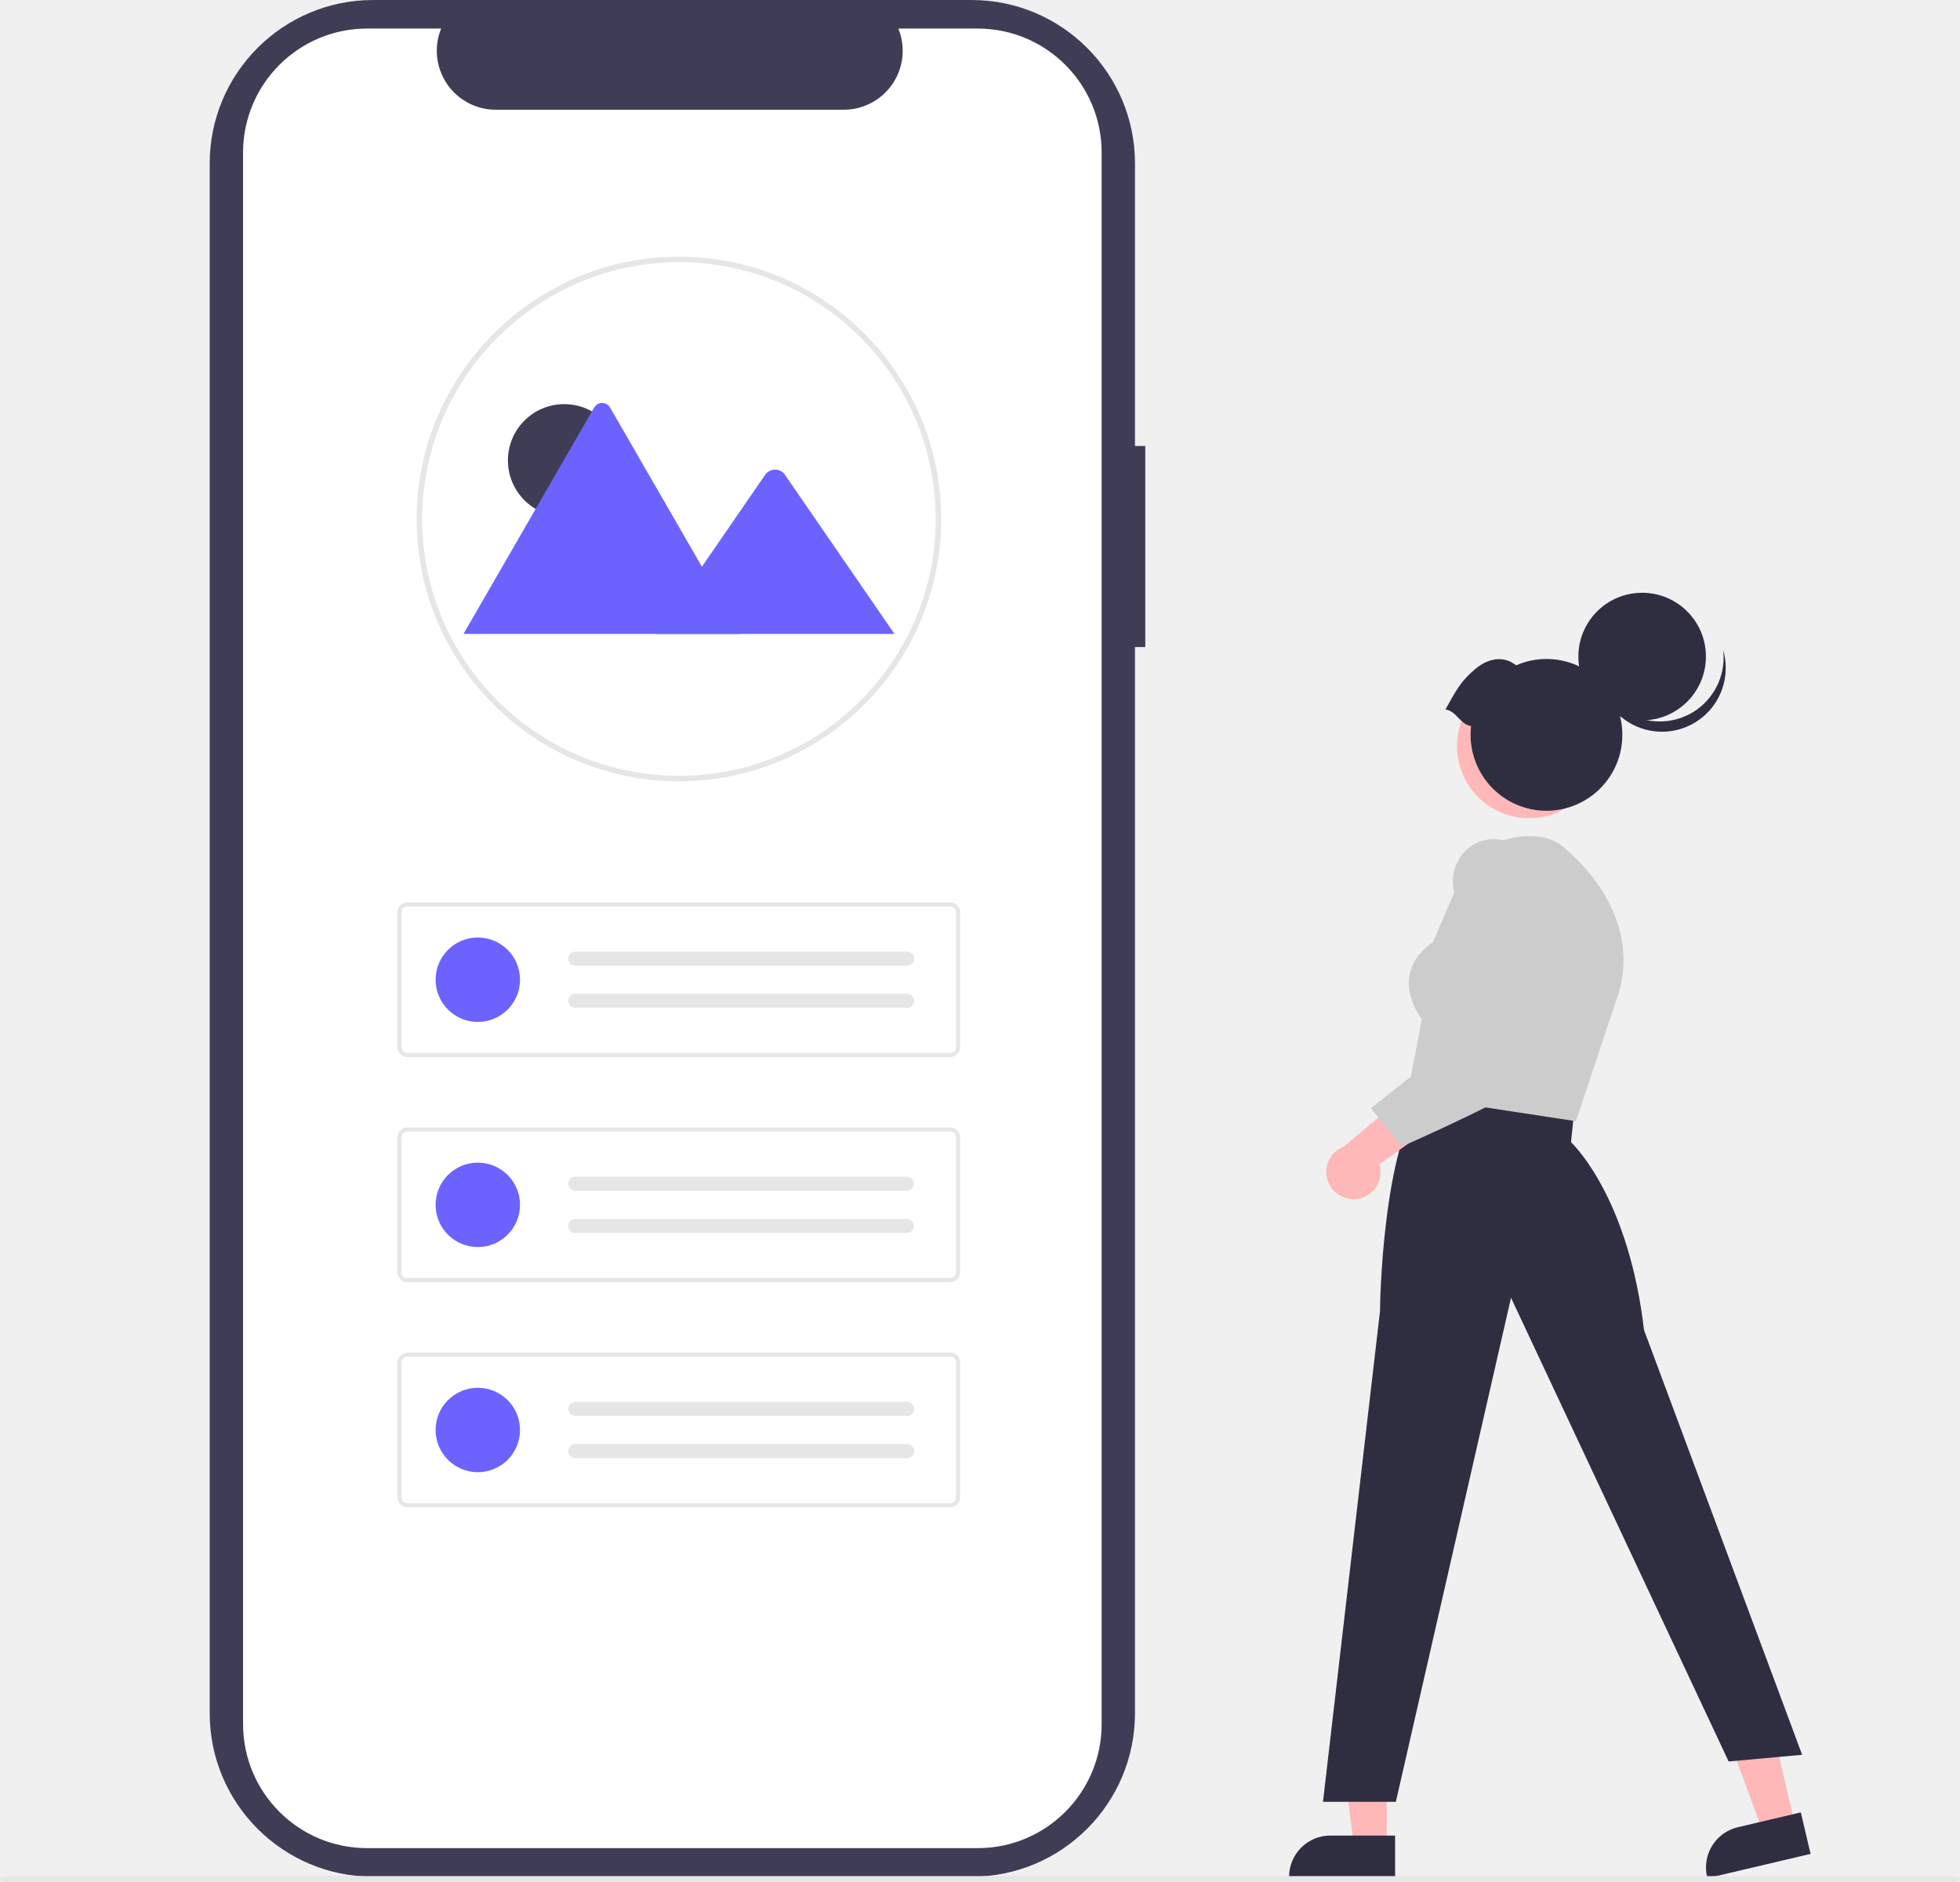
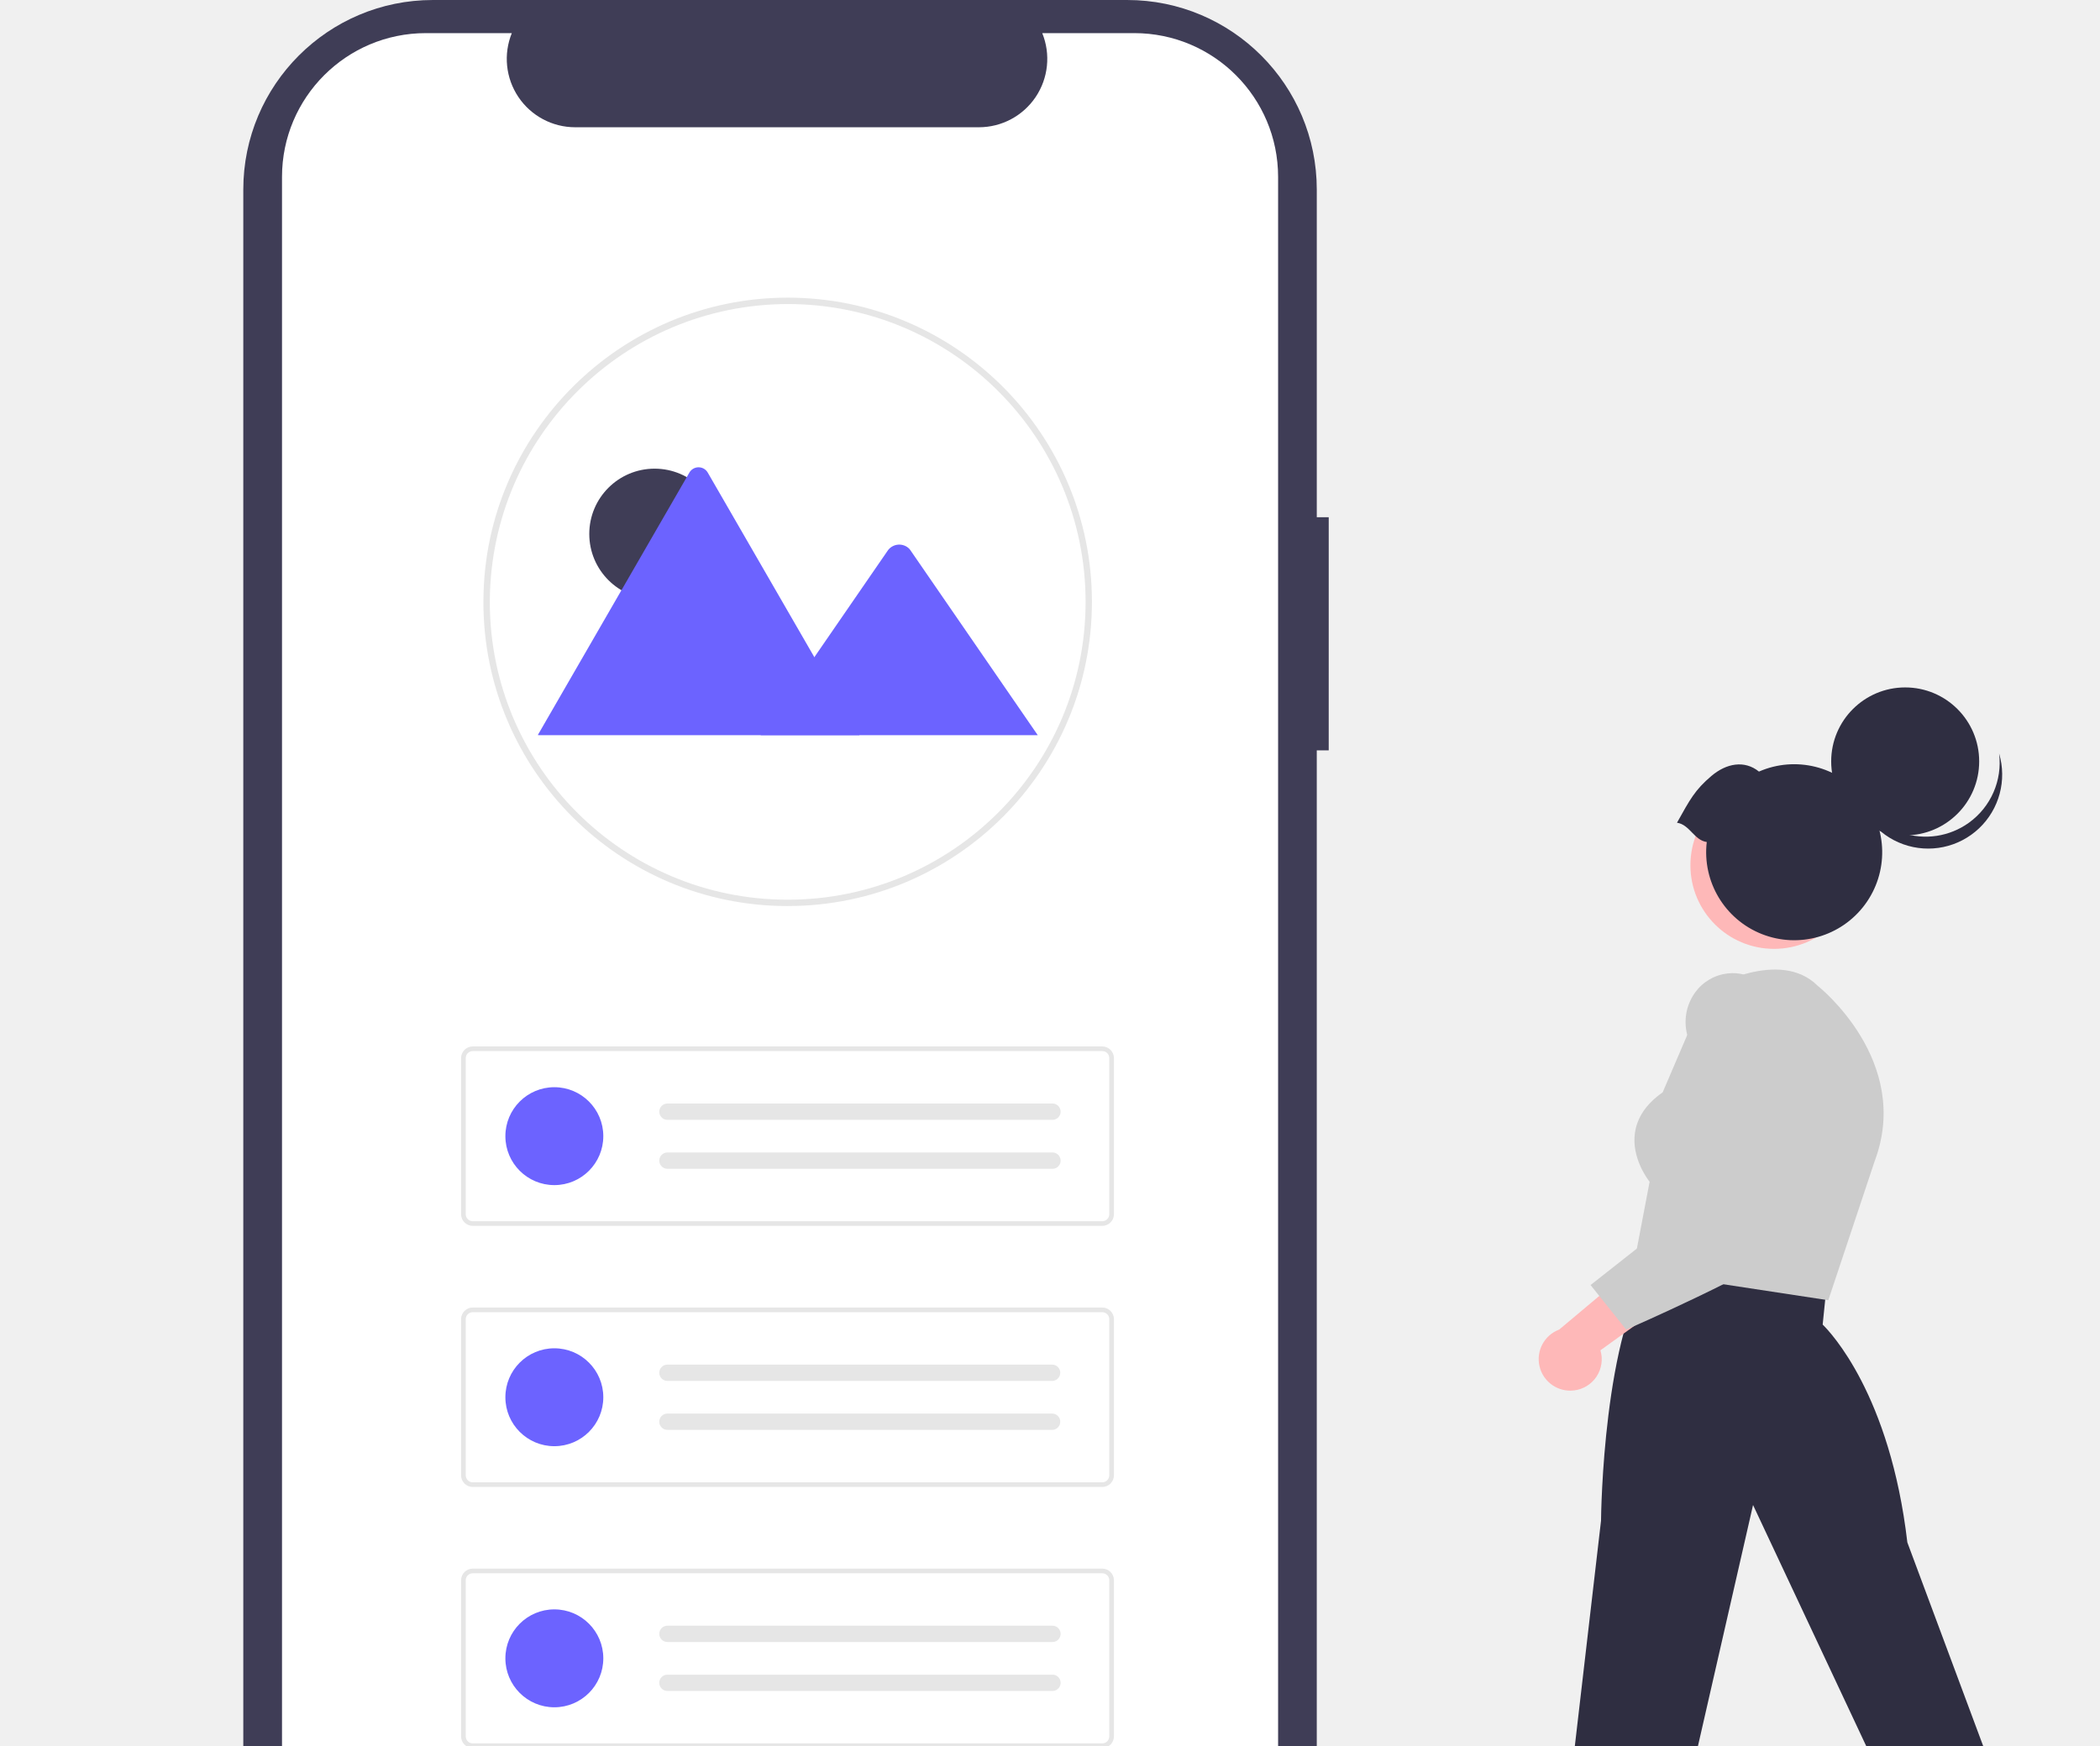
- <svg xmlns="http://www.w3.org/2000/svg" width="742.418" height="712.575" viewBox="0 0 742.418 712.575">
+ <svg xmlns="http://www.w3.org/2000/svg" width="685.626" height="570" viewBox="0 0 685.626 570">
  <g data-name="Group 29" transform="translate(-245 -109)">
    <path data-name="Path 339" d="M678.814 277.893h-3.9V170.916a61.915 61.915 0 0 0-61.918-61.915H386.349a61.915 61.915 0 0 0-61.916 61.916v586.882a61.915 61.915 0 0 0 61.915 61.915h226.648a61.915 61.915 0 0 0 61.915-61.915V354.041h3.9z" fill="#3f3d56" />
    <path data-name="Path 340" d="M662.287 166.768v595.175a46.959 46.959 0 0 1-46.942 46.952h-231.3a46.966 46.966 0 0 1-46.973-46.952V166.768a46.965 46.965 0 0 1 46.971-46.951h28.058a22.329 22.329 0 0 0 20.656 30.74h131.868a22.329 22.329 0 0 0 20.656-30.74h30.055a46.959 46.959 0 0 1 46.951 46.942z" fill="#fff" />
    <g data-name="Group 26">
      <path data-name="Path 45" d="M502.16 404.875a99.3 99.3 0 0 1-99.337-99.254v-.088c0-.208 0-.427.012-.635.3-54.4 44.863-98.7 99.325-98.7a99.337 99.337 0 1 1 .011 198.674h-.011zm0-196.587a97.454 97.454 0 0 0-97.233 96.677c-.011.222-.011.4-.011.569a97.258 97.258 0 1 0 97.259-97.246z" fill="#e6e6e6" />
      <g data-name="Group 27" transform="translate(420.59 261.594)">
        <ellipse data-name="Ellipse 7" cx="21.322" cy="21.322" rx="21.322" ry="21.322" transform="translate(16.803 .451)" fill="#3f3d56" />
        <path data-name="Path 63" d="M104.987 87.476H.387a2.141 2.141 0 0 1-.391-.031L49.468 1.759a3.463 3.463 0 0 1 6.029 0l33.2 57.5 1.59 2.751z" fill="#6c63ff" />
        <path data-name="Path 65" d="M163.223 87.477H72.755l17.53-25.464 1.261-1.835 22.844-33.184a4.622 4.622 0 0 1 6.866-.41 4.131 4.131 0 0 1 .329.41z" fill="#6c63ff" />
      </g>
    </g>
    <path data-name="Path 39" d="M604.881 509.317H399.344a3.81 3.81 0 0 1-3.806-3.806v-50.984a3.811 3.811 0 0 1 3.806-3.806h205.537a3.811 3.811 0 0 1 3.806 3.806v50.985a3.811 3.811 0 0 1-3.806 3.806zm-205.537-57.074a2.286 2.286 0 0 0-2.284 2.284v50.985a2.286 2.286 0 0 0 2.284 2.284h205.537a2.286 2.286 0 0 0 2.284-2.284v-50.985a2.286 2.286 0 0 0-2.284-2.284z" fill="#e6e6e6" />
    <circle data-name="Ellipse 5" cx="15.986" cy="15.986" r="15.986" transform="translate(410.001 464.033)" fill="#6c63ff" />
    <path data-name="Path 40" d="M462.908 469.361a2.664 2.664 0 1 0 0 5.329h125.605a2.665 2.665 0 1 0 .087-5.328H462.908z" fill="#e6e6e6" />
    <path data-name="Path 41" d="M462.908 485.347a2.664 2.664 0 1 0 0 5.329h125.605a2.665 2.665 0 1 0 .087-5.328H462.908z" fill="#e6e6e6" />
    <path data-name="Path 42" d="M604.881 594.577H399.344a3.81 3.81 0 0 1-3.806-3.806v-50.984a3.811 3.811 0 0 1 3.806-3.806h205.537a3.811 3.811 0 0 1 3.806 3.806v50.985a3.811 3.811 0 0 1-3.806 3.805zm-205.537-57.074a2.286 2.286 0 0 0-2.284 2.284v50.985a2.286 2.286 0 0 0 2.284 2.284h205.537a2.286 2.286 0 0 0 2.284-2.284v-50.985a2.286 2.286 0 0 0-2.284-2.284z" fill="#e6e6e6" />
    <circle data-name="Ellipse 6" cx="15.986" cy="15.986" r="15.986" transform="translate(410.001 549.292)" fill="#6c63ff" />
    <path data-name="Path 43" d="M462.908 554.618a2.664 2.664 0 1 0 0 5.329h125.605a2.665 2.665 0 0 0 .087-5.328H462.908z" fill="#e6e6e6" />
    <path data-name="Path 44" d="M462.908 570.607a2.664 2.664 0 1 0 0 5.329h125.605a2.665 2.665 0 0 0 .087-5.328H462.908z" fill="#e6e6e6" />
    <path data-name="Path 39" d="M604.881 679.836H399.344a3.81 3.81 0 0 1-3.806-3.806v-50.984a3.811 3.811 0 0 1 3.806-3.806h205.537a3.811 3.811 0 0 1 3.806 3.806v50.985a3.811 3.811 0 0 1-3.806 3.806zm-205.537-57.074a2.286 2.286 0 0 0-2.284 2.284v50.985a2.286 2.286 0 0 0 2.284 2.284h205.537a2.286 2.286 0 0 0 2.284-2.284v-50.985a2.286 2.286 0 0 0-2.284-2.284z" fill="#e6e6e6" />
    <circle data-name="Ellipse 5" cx="15.986" cy="15.986" r="15.986" transform="translate(410.001 634.552)" fill="#6c63ff" />
    <path data-name="Path 40" d="M462.908 639.88a2.664 2.664 0 1 0 0 5.329h125.605a2.665 2.665 0 1 0 .087-5.328H462.908z" fill="#e6e6e6" />
    <path data-name="Path 41" d="M462.908 655.866a2.664 2.664 0 1 0 0 5.329h125.605a2.665 2.665 0 1 0 .087-5.328H462.908z" fill="#e6e6e6" />
    <g data-name="Group 28" transform="translate(733.282 333.482)">
      <path data-name="Path 409" d="M36.978 474.722H24.524L18.6 426.689h18.379z" fill="#feb8b8" />
      <path data-name="Path 410" d="M40.154 486.793H0v-.508a15.63 15.63 0 0 1 15.628-15.629h24.527z" fill="#2f2e41" />
      <path data-name="Path 411" d="M191.68 466.568l-12.125 2.854-16.778-45.4 17.89-4.213z" fill="#feb8b8" />
      <path data-name="Path 412" d="M197.539 477.59l-39.085 9.2-.116-.494a15.63 15.63 0 0 1 11.63-18.8l23.872-5.621z" fill="#2f2e41" />
      <path data-name="Path 413" d="M34.434 272.126c.024-2.5.765-61.577 16.958-83.913l.239-.33 56.431 7.786-1.262 12.4c2.482 2.414 22.006 22.816 27.644 71.128l59.9 160.867-27.845 2.531-82.432-175.609-43.62 190.884h-27.6z" fill="#2f2e41" />
      <path data-name="Path 414" d="M44.781 190.393l5.516-28.96c-1.08-1.39-5.865-8.065-4.8-15.89.695-5.105 3.742-9.582 9.059-13.309l14.3-33.362.193-.113c.963-.567 23.728-13.731 36.139-1.311.31.24 30.867 24.5 18.6 57.218l-15.148 45.45z" fill="#ccc" />
      <path data-name="Path 415" d="M25.589 229.573a10.241 10.241 0 0 0 8.649-13.106l29.527-21.273-17.676-6.723-25.329 21.232a10.3 10.3 0 0 0 4.829 19.871z" fill="#feb8b8" />
      <path data-name="Path 416" d="M31.016 195.159l45.078-35.516-13.4-45.787a16.451 16.451 0 0 1 1.661-13.02 15.216 15.216 0 0 1 9.977-7.2c7.717-1.633 14.722 2.688 20.817 12.845l.047.092c1.008 2.465 24.492 60.516 6.561 72.931-17.541 12.143-58.215 29.821-58.624 30l-.477.206z" fill="#ccc" />
      <circle data-name="Ellipse 66" cx="27.308" cy="27.308" r="27.308" transform="translate(63.619 30.758)" fill="#feb8b8" />
      <circle data-name="Ellipse 67" cx="24.158" cy="24.158" r="24.158" transform="translate(109.58)" fill="#2f2e41" />
      <path data-name="Path 417" d="M154.574 44.163a24.16 24.16 0 0 1-37.3-12.685 24.16 24.16 0 1 0 47.126-9.907 24.151 24.151 0 0 1-9.826 22.592z" fill="#2f2e41" />
      <path data-name="Path 418" d="M59.236 44.187c4.217-7.55 5.831-10.7 11.269-15.3 4.809-4.061 10.724-5.253 15.495-1.406a28.737 28.737 0 1 1-17.044 23c-4.148-.579-5.573-5.708-9.72-6.294z" fill="#2f2e41" />
    </g>
    <path data-name="Path 419" d="M985.479 821.575H246.938c-1.071 0-1.938-.468-1.938-1.045s.868-1.045 1.938-1.045h738.541c1.07 0 1.938.468 1.938 1.045s-.867 1.045-1.938 1.045z" fill="#e6e6e6" />
  </g>
</svg>
